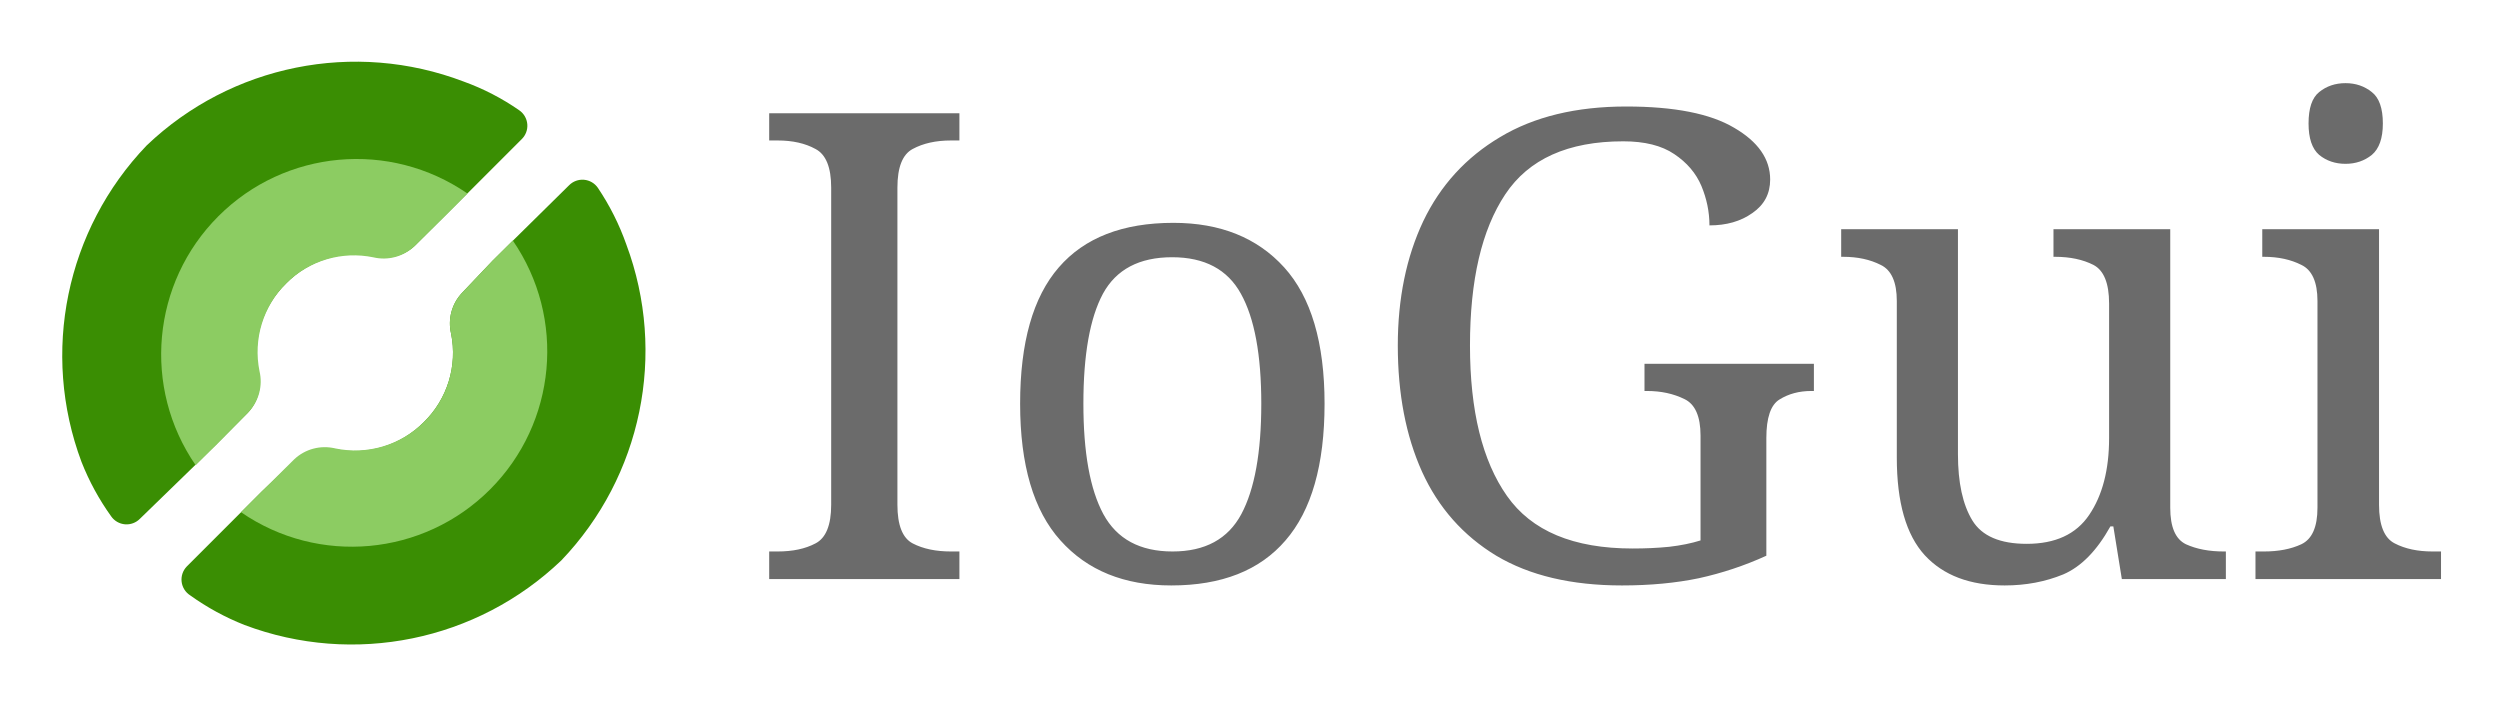
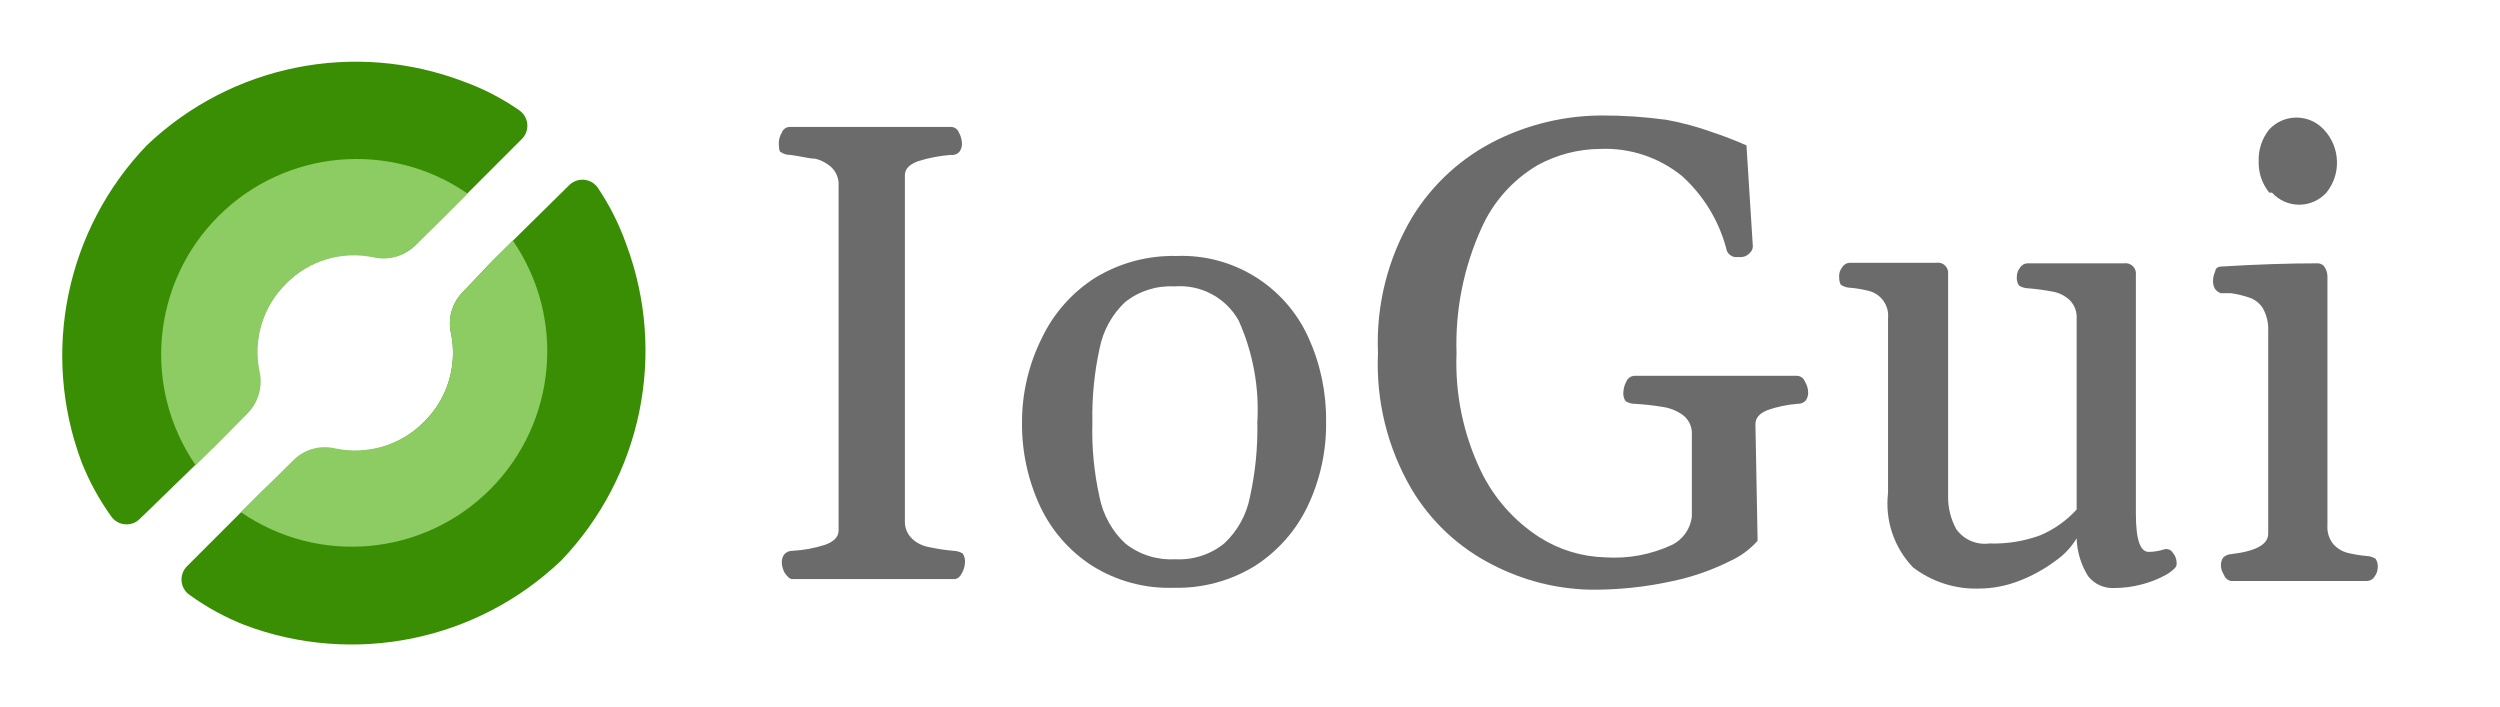
<svg xmlns="http://www.w3.org/2000/svg" id="Layer_2" data-name="Layer 2" viewBox="0 0 92 26">
  <defs>
-     <style>.cls-1{fill:#3a8e03;}.cls-2{fill:#8ccc62;}.cls-3{font-size:24.01px;fill:#6b6b6b;font-family:Gelasio-Regular, Gelasio;}</style>
+     <style>.cls-1{fill:#3a8e03;}.cls-2{fill:#8ccc62;}.cls-3{fill:#6b6b6b;}</style>
  </defs>
  <path class="cls-1" d="M7.94,16.38l1.18-1.19a1.64,1.64,0,0,0,.4-1.5,3.56,3.56,0,0,1,1-3.25h0a3.53,3.53,0,0,1,3.25-1,1.64,1.64,0,0,0,1.5-.4l1.19-1.18L19.2,5.12a.69.69,0,0,0-.09-1.06A8.86,8.86,0,0,0,17.06,3,11.15,11.15,0,0,0,5.4,5.35h0A11.17,11.17,0,0,0,3,17a9.25,9.25,0,0,0,1.09,2,.69.69,0,0,0,1.06.09Z" />
  <path class="cls-1" d="M18.13,9.59,17,10.78a1.64,1.64,0,0,0-.4,1.5,3.56,3.56,0,0,1-1,3.25h0a3.58,3.58,0,0,1-3.25,1,1.64,1.64,0,0,0-1.5.4L9.64,18.08,6.87,20.85A.69.69,0,0,0,7,21.91,9.25,9.25,0,0,0,9,23a11.17,11.17,0,0,0,11.66-2.38h0A11.17,11.17,0,0,0,23.05,9,9.25,9.25,0,0,0,22,6.91a.69.69,0,0,0-1.06-.09Z" />
  <path class="cls-2" d="M12.33,16.5a1.64,1.64,0,0,0-1.5.4L9.64,18.08l-.77.77a7.19,7.19,0,0,0,10-10l-.77.77L17,10.78a1.64,1.64,0,0,0-.4,1.5,3.56,3.56,0,0,1-1,3.25h0A3.58,3.58,0,0,1,12.33,16.5Z" />
  <path class="cls-2" d="M13.74,9.47a1.64,1.64,0,0,0,1.5-.4l1.19-1.18.77-.77a7.19,7.19,0,0,0-10,10l.77-.77,1.18-1.19a1.64,1.64,0,0,0,.4-1.5,3.56,3.56,0,0,1,1-3.25h0A3.53,3.53,0,0,1,13.74,9.47Z" />
-   <text class="cls-3" transform="translate(27.4 21.31)">IoGui</text>
+   <path class="cls-3" d="M28.88,21.09a.85.85,0,0,1-.11-.38.48.48,0,0,1,.09-.31.39.39,0,0,1,.3-.13,4.77,4.77,0,0,0,1.2-.22c.33-.12.5-.29.5-.53V6.84a.87.87,0,0,0-.27-.69A1.35,1.35,0,0,0,30,5.84c-.22,0-.52-.09-.92-.14a.57.57,0,0,1-.34-.1c-.06,0-.08-.16-.08-.33a.77.77,0,0,1,.11-.39.32.32,0,0,1,.28-.21H35a.32.32,0,0,1,.29.21.89.89,0,0,1,.11.39.48.48,0,0,1-.09.31A.34.34,0,0,1,35,5.7a5.43,5.43,0,0,0-1.21.23c-.33.12-.49.29-.49.52l0,12.69a.87.87,0,0,0,.27.69,1.22,1.22,0,0,0,.6.3,7.34,7.34,0,0,0,.92.14.68.68,0,0,1,.34.1.52.52,0,0,1,.08.34.85.85,0,0,1-.11.38c-.08.15-.17.22-.29.22H29.17C29.05,21.31,29,21.24,28.88,21.09Z" />
+   <path class="cls-3" d="M38.34,12.44a5.35,5.35,0,0,1,1.95-2.21,5.49,5.49,0,0,1,3-.81,5.11,5.11,0,0,1,4.86,3,7.26,7.26,0,0,1,.65,3.1,7,7,0,0,1-.67,3.09,5.34,5.34,0,0,1-1.94,2.21,5.43,5.43,0,0,1-3,.81,5.31,5.31,0,0,1-3-.81,5.26,5.26,0,0,1-1.92-2.2,7.15,7.15,0,0,1-.66-3.1A6.91,6.91,0,0,1,38.34,12.44Zm2.12,5.84A3.18,3.18,0,0,0,41.41,20a2.7,2.7,0,0,0,1.83.58A2.64,2.64,0,0,0,45.05,20,3.16,3.16,0,0,0,46,18.28a11.66,11.66,0,0,0,.27-2.74,8,8,0,0,0-.69-3.75,2.48,2.48,0,0,0-2.37-1.25,2.67,2.67,0,0,0-1.81.58,3.19,3.19,0,0,0-.93,1.68,11.61,11.61,0,0,0-.27,2.74A11.1,11.1,0,0,0,40.46,18.28Z" />
+   <path class="cls-3" d="M54.94,20.79a7.3,7.3,0,0,1-3-2.8,9.09,9.09,0,0,1-1.23-5,9,9,0,0,1,1.26-5,7.56,7.56,0,0,1,3.14-2.85,8.8,8.8,0,0,1,3.79-.89,17.15,17.15,0,0,1,2.43.16A10.57,10.57,0,0,1,63,4.86c.42.14.84.3,1.27.49L64.5,9a.34.34,0,0,1-.12.32.42.42,0,0,1-.3.14l-.13,0a.38.38,0,0,1-.43-.34A5.51,5.51,0,0,0,61.9,6.48a4.47,4.47,0,0,0-3-1,4.86,4.86,0,0,0-2.32.6,5.1,5.1,0,0,0-2.06,2.31A10.34,10.34,0,0,0,53.6,13a9.2,9.2,0,0,0,.9,4.34,6,6,0,0,0,2.15,2.43,4.73,4.73,0,0,0,2.42.74,5,5,0,0,0,2.44-.45A1.32,1.32,0,0,0,62.26,19V16a.84.84,0,0,0-.31-.71,1.65,1.65,0,0,0-.73-.31,9.9,9.9,0,0,0-1.06-.12.59.59,0,0,1-.34-.1.49.49,0,0,1-.08-.33.89.89,0,0,1,.11-.39.34.34,0,0,1,.29-.21h6a.32.32,0,0,1,.28.21.79.79,0,0,1,.12.39.48.48,0,0,1-.09.31.38.38,0,0,1-.3.12,4.42,4.42,0,0,0-1.1.23c-.3.12-.45.29-.45.52l.08,4.29a3,3,0,0,1-1,.74,8.77,8.77,0,0,1-2.11.74,13.4,13.4,0,0,1-3.07.32A8.2,8.2,0,0,1,54.94,20.79Z" />
+   <path class="cls-3" d="M70.4,20.88a3.39,3.39,0,0,1-.92-2.74V11.71a.94.94,0,0,0-.69-1,4.4,4.4,0,0,0-.69-.12.65.65,0,0,1-.34-.1c-.06-.05-.08-.16-.08-.34a.51.51,0,0,1,.11-.31.34.34,0,0,1,.29-.17h3.17a.38.38,0,0,1,.44.43v8.17a2.43,2.43,0,0,0,.3,1.2A1.28,1.28,0,0,0,73.2,20a5,5,0,0,0,1.88-.3,3.83,3.83,0,0,0,1.34-.95v-7a.89.89,0,0,0-.26-.71,1.2,1.2,0,0,0-.58-.3,8.18,8.18,0,0,0-.94-.13.65.65,0,0,1-.34-.1.5.5,0,0,1-.08-.34.51.51,0,0,1,.11-.31.34.34,0,0,1,.29-.17h3.55a.38.38,0,0,1,.43.43v8.76c0,1,.16,1.43.48,1.43a1.91,1.91,0,0,0,.55-.09.28.28,0,0,1,.33.12.58.58,0,0,1,.14.38.22.22,0,0,1-.07.19,1.45,1.45,0,0,1-.41.29,3.75,3.75,0,0,1-.78.3,3.94,3.94,0,0,1-1.06.14,1.14,1.14,0,0,1-.94-.44,2.79,2.79,0,0,1-.42-1.39,2.68,2.68,0,0,1-.78.83,5.56,5.56,0,0,1-1.32.73,4.15,4.15,0,0,1-1.49.29A3.81,3.81,0,0,1,70.4,20.88Z" />
+   <path class="cls-3" d="M81.84,21.15a.62.62,0,0,1-.11-.32.52.52,0,0,1,.08-.31.47.47,0,0,1,.31-.13q1.35-.16,1.35-.75V12.19a1.55,1.55,0,0,0-.2-.85.94.94,0,0,0-.47-.38,3.78,3.78,0,0,0-.7-.17l-.18,0-.2,0a.49.49,0,0,1-.21-.16.55.55,0,0,1-.07-.31.8.8,0,0,1,.08-.33c0-.12.12-.18.2-.18,1.3-.08,2.49-.12,3.58-.12a.32.32,0,0,1,.22.1.64.64,0,0,1,.13.37v9.16a1,1,0,0,0,.22.71,1.06,1.06,0,0,0,.5.31,5,5,0,0,0,.71.12.68.68,0,0,1,.34.1.5.5,0,0,1,.08.34.58.58,0,0,1-.11.31.34.34,0,0,1-.29.17h-5A.34.34,0,0,1,81.84,21.15ZM83.51,7.09a1.73,1.73,0,0,1-.39-1.16,1.76,1.76,0,0,1,.39-1.17,1.37,1.37,0,0,1,2,0A1.76,1.76,0,0,1,86,5.93a1.73,1.73,0,0,1-.39,1.16,1.35,1.35,0,0,1-2,0Z" />
</svg>
